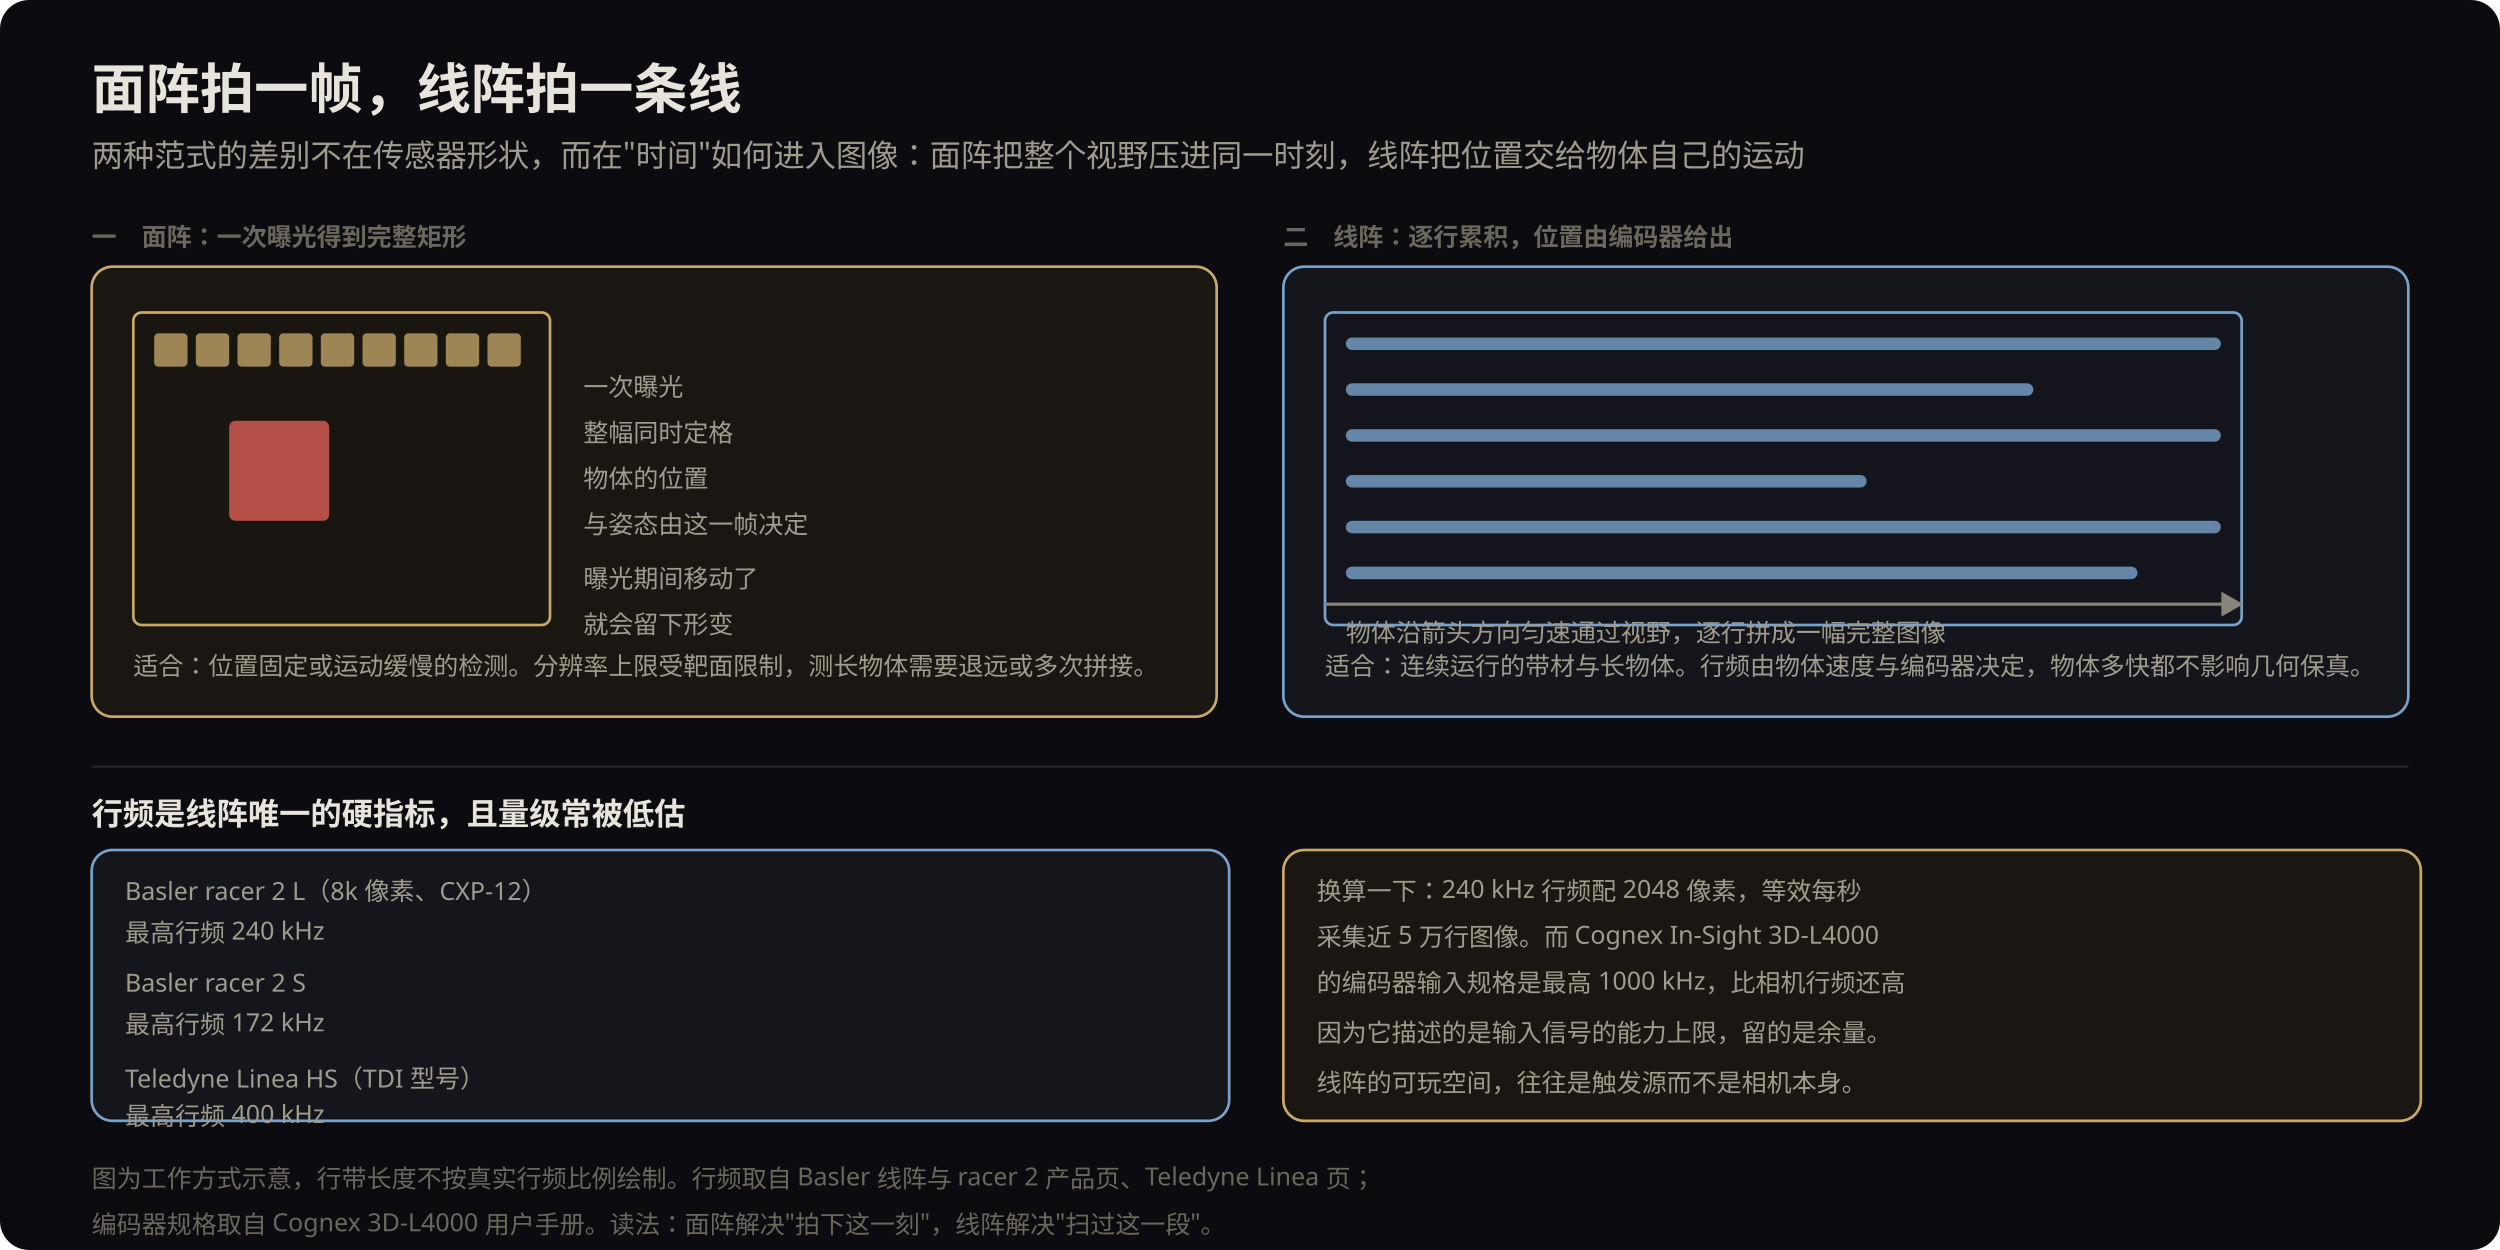
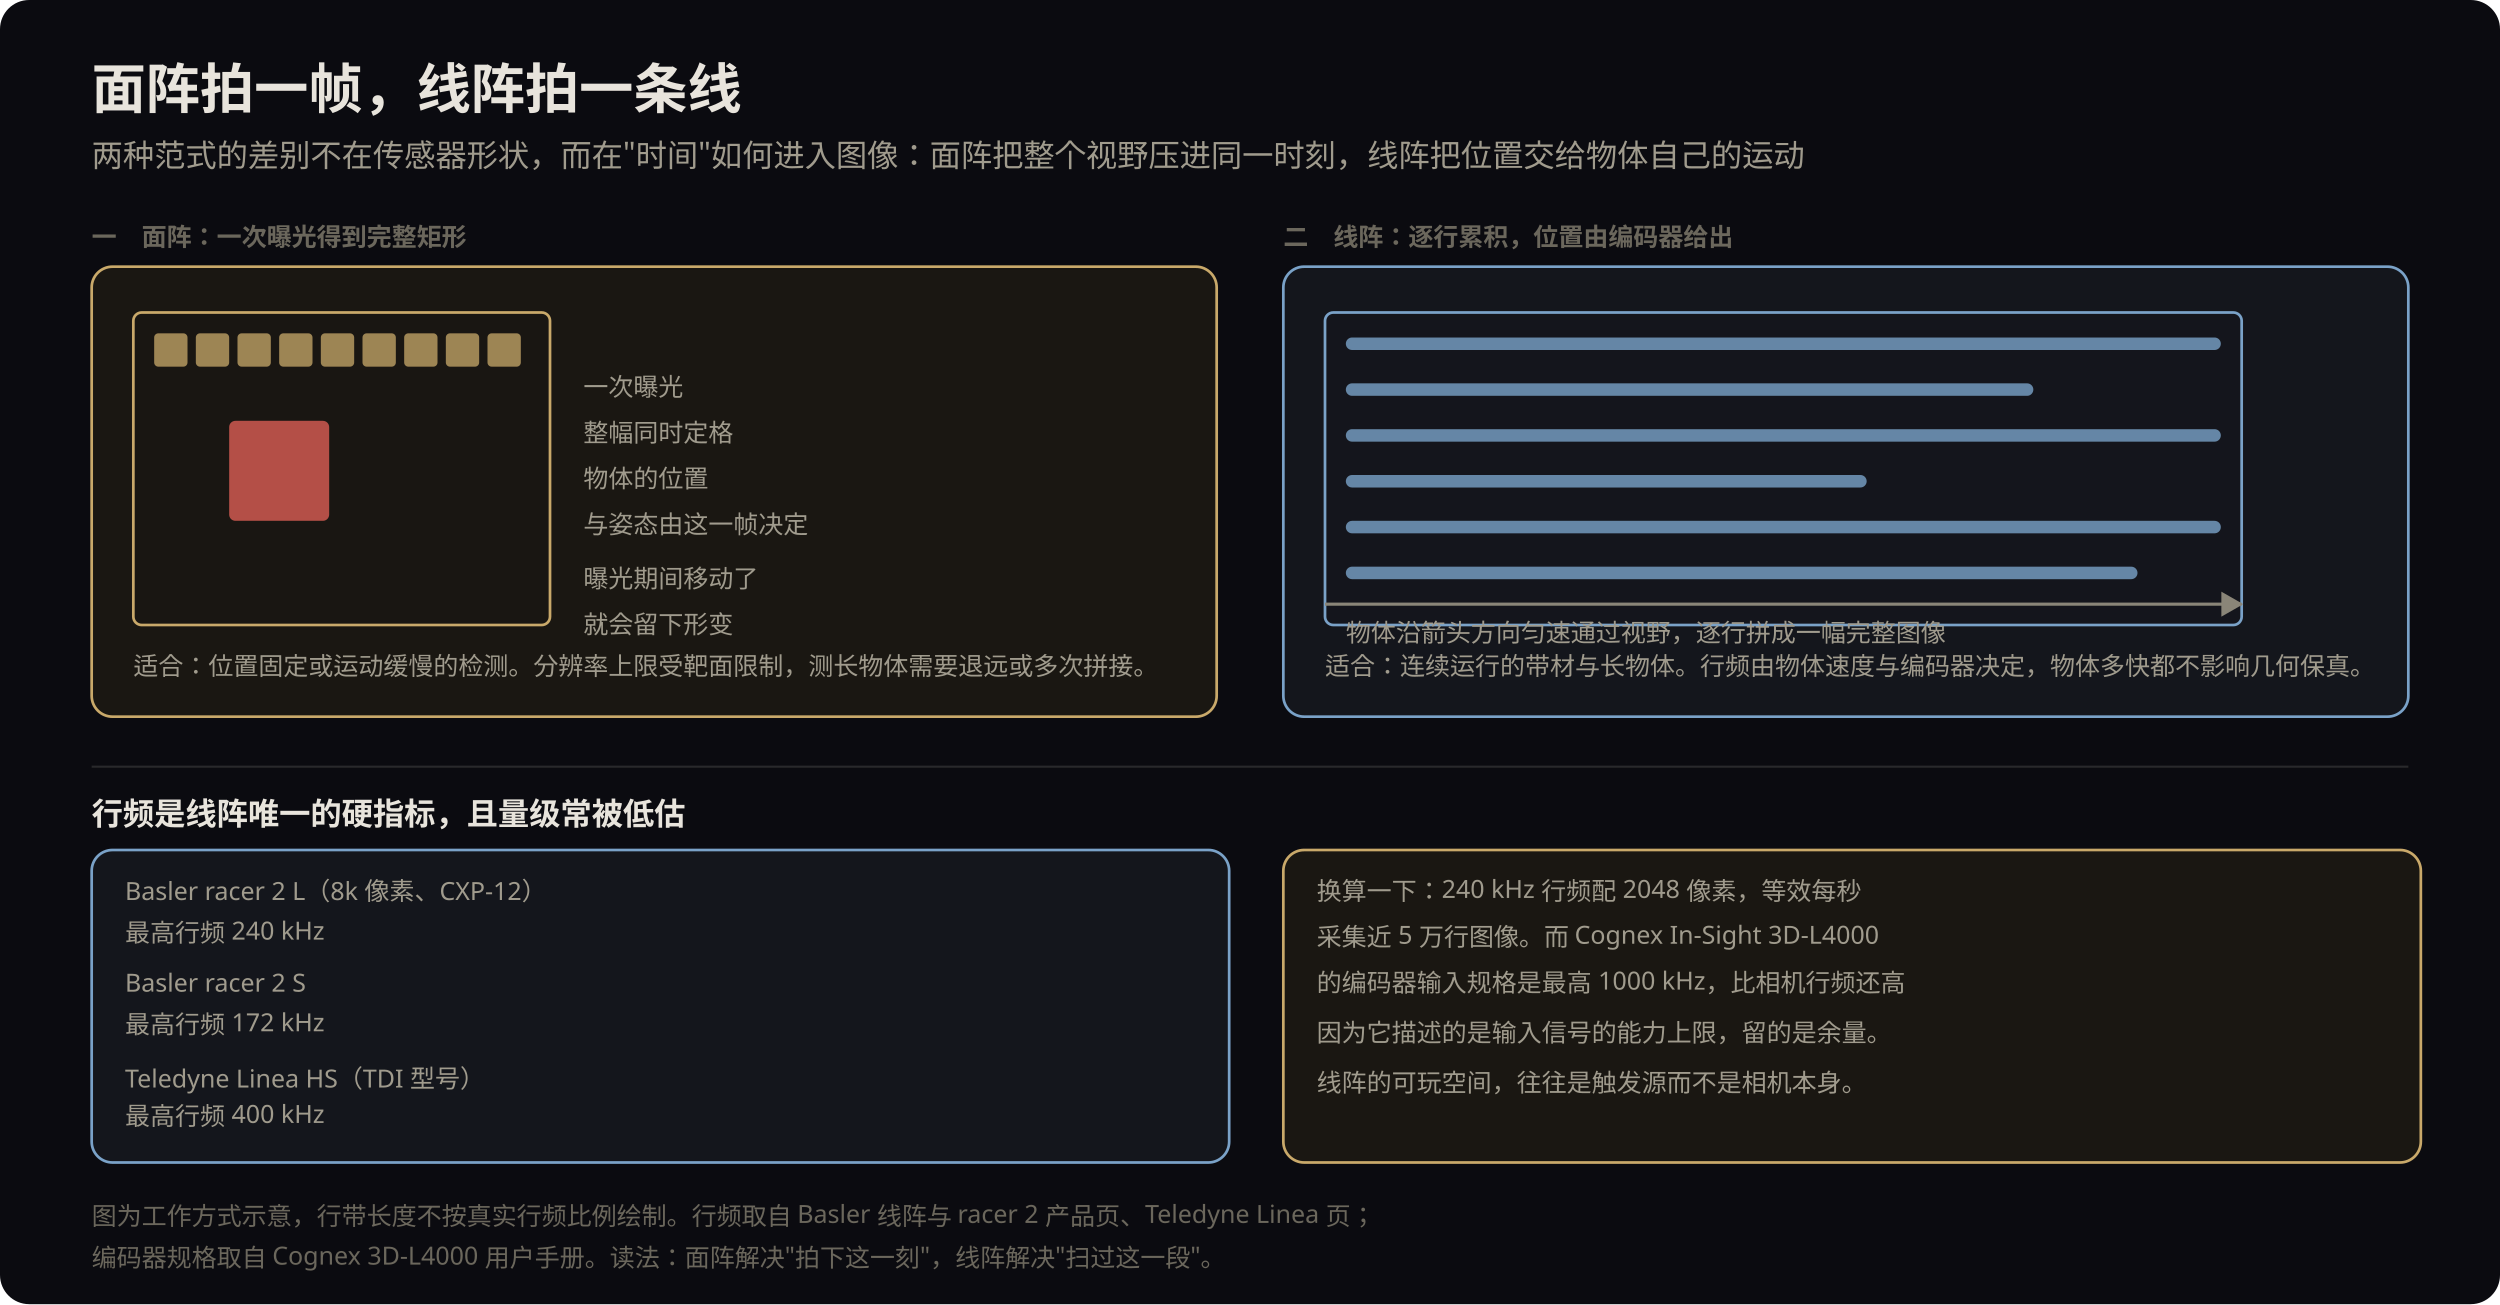
- <svg xmlns="http://www.w3.org/2000/svg" viewBox="0 0 1200 600" width="100%" role="img" aria-label="面阵与线阵的成像方式对照">
+ <svg xmlns="http://www.w3.org/2000/svg" viewBox="0 0 1200 626" width="100%" role="img" aria-label="面阵与线阵的成像方式对照">
  <style>
    .bg{fill:#0b0b10}
    .ttl{fill:#e8e4dc;font:600 26px 'Noto Sans SC','PingFang SC','Microsoft YaHei',sans-serif}
    .sub{fill:#a09b8d;font:400 15px 'Noto Sans SC','PingFang SC','Microsoft YaHei',sans-serif}
    .pn{fill:#6b675c;font:600 12px 'Noto Sans SC','PingFang SC',sans-serif}
    .hd{fill:#e8e4dc;font:600 15px 'Noto Sans SC','PingFang SC',sans-serif}
    .lb{fill:#e8e4dc;font:500 13px 'Noto Sans SC','PingFang SC',sans-serif}
    .sm{fill:#a09b8d;font:400 12px 'Noto Sans SC','PingFang SC',sans-serif}
    .b1{fill:#1a1712;stroke:#c9a96a;stroke-width:1.3}
    .b2{fill:#14161c;stroke:#7aa2c8;stroke-width:1.3}
    .pix{fill:#c9a96a;fill-opacity:.75}
    .scan{fill:#7aa2c8;fill-opacity:.8}
    .obj{fill:#cf5a50;fill-opacity:.85}
    .arw{stroke:#8a8578;stroke-width:1.5;fill:none;marker-end:url(#a1m)}
    .div{stroke:#e8e4dc;stroke-opacity:.14;stroke-width:1}
    .foot{fill:#6b675c;font:400 12px 'Noto Sans SC','PingFang SC','Microsoft YaHei',sans-serif}
  </style>
  <defs>
    <marker id="a1m" markerWidth="8" markerHeight="8" refX="6.5" refY="4" orient="auto">
      <path d="M0 0 L7 4 L0 8 z" fill="#8a8578" />
    </marker>
  </defs>
-   <rect class="bg" x="0" y="0" width="1200" height="600" rx="14" />
-   <text class="ttl" x="44" y="52">面阵拍一帧，线阵拍一条线</text>
-   <text class="sub" x="44" y="80">两种范式的差别不在传感器形状，而在"时间"如何进入图像：面阵把整个视野压进同一时刻，线阵把位置交给物体自己的运动</text>
-   <text class="pn" x="44" y="118">一　面阵：一次曝光得到完整矩形</text>
+   <rect class="bg" x="0" y="0" width="1200" height="626" rx="14" />
+   <text class="ttl" x="44" y="52">面阵拍一帧，线阵拍一条线
+ </text>
+   <text class="sub" x="44" y="80">两种范式的差别不在传感器形状，而在"时间"如何进入图像：面阵把整个视野压进同一时刻，线阵把位置交给物体自己的运动
+ </text>
+   <text class="pn" x="44" y="118">一　面阵：一次曝光得到完整矩形
+ </text>
  <rect class="b1" x="44" y="128" width="540" height="216" rx="10" />
  <g transform="translate(64,150)">
    <rect class="b1" x="0" y="0" width="200" height="150" rx="4" fill-opacity=".3" />
    <g>
      <rect class="pix" x="10" y="10" width="16" height="16" rx="2" />
      <rect class="pix" x="30" y="10" width="16" height="16" rx="2" />
      <rect class="pix" x="50" y="10" width="16" height="16" rx="2" />
      <rect class="pix" x="70" y="10" width="16" height="16" rx="2" />
      <rect class="pix" x="90" y="10" width="16" height="16" rx="2" />
      <rect class="pix" x="110" y="10" width="16" height="16" rx="2" />
      <rect class="pix" x="130" y="10" width="16" height="16" rx="2" />
      <rect class="pix" x="150" y="10" width="16" height="16" rx="2" />
      <rect class="pix" x="170" y="10" width="16" height="16" rx="2" />
    </g>
    <rect class="obj" x="46" y="52" width="48" height="48" rx="3" />
-     <text class="sm" x="216" y="40">一次曝光</text>
-     <text class="sm" x="216" y="62">整幅同时定格</text>
-     <text class="sm" x="216" y="84">物体的位置</text>
-     <text class="sm" x="216" y="106">与姿态由这一帧决定</text>
-     <text class="sm" x="216" y="132">曝光期间移动了</text>
-     <text class="sm" x="216" y="154">就会留下形变</text>
+     <text class="sm" x="216" y="40">一次曝光
+ </text>
+     <text class="sm" x="216" y="62">整幅同时定格
+ </text>
+     <text class="sm" x="216" y="84">物体的位置
+ </text>
+     <text class="sm" x="216" y="106">与姿态由这一帧决定
+ </text>
+     <text class="sm" x="216" y="132">曝光期间移动了
+ </text>
+     <text class="sm" x="216" y="154">就会留下形变
+ </text>
  </g>
-   <text class="sm" x="64" y="324">适合：位置固定或运动缓慢的检测。分辨率上限受靶面限制，测长物体需要退远或多次拼接。</text>
-   <text class="pn" x="616" y="118">二　线阵：逐行累积，位置由编码器给出</text>
+   <text class="sm" x="64" y="324">适合：位置固定或运动缓慢的检测。分辨率上限受靶面限制，测长物体需要退远或多次拼接。
+ </text>
+   <text class="pn" x="616" y="118">二　线阵：逐行累积，位置由编码器给出
+ </text>
  <rect class="b2" x="616" y="128" width="540" height="216" rx="10" />
  <g transform="translate(636,150)">
    <rect class="b2" x="0" y="0" width="440" height="150" rx="4" fill-opacity=".3" />
    <g>
      <rect class="scan" x="10" y="12" width="420" height="6" rx="3" />
      <rect class="scan" x="10" y="34" width="330" height="6" rx="3" />
      <rect class="scan" x="10" y="56" width="420" height="6" rx="3" />
      <rect class="scan" x="10" y="78" width="250" height="6" rx="3" />
      <rect class="scan" x="10" y="100" width="420" height="6" rx="3" />
      <rect class="scan" x="10" y="122" width="380" height="6" rx="3" />
    </g>
    <path class="arw" d="M0 140 L440 140" />
-     <text class="sm" x="10" y="158">物体沿箭头方向匀速通过视野，逐行拼成一幅完整图像</text>
+     <text class="sm" x="10" y="158">物体沿箭头方向匀速通过视野，逐行拼成一幅完整图像
+ </text>
  </g>
-   <text class="sm" x="636" y="324">适合：连续运行的带材与长物体。行频由物体速度与编码器决定，物体多快都不影响几何保真。</text>
+   <text class="sm" x="636" y="324">适合：连续运行的带材与长物体。行频由物体速度与编码器决定，物体多快都不影响几何保真。
+ </text>
  <line class="div" x1="44" y1="368" x2="1156" y2="368" />
-   <text class="hd" x="44" y="396">行频是线阵唯一的硬指标，且量级常被低估</text>
-   <rect class="b2" x="44" y="408" width="546" height="130" rx="10" />
-   <text class="sm" x="60" y="432">Basler racer 2 L（8k 像素、CXP-12）</text>
-   <text class="sm" x="60" y="452">　最高行频 240 kHz</text>
-   <text class="sm" x="60" y="476">Basler racer 2 S</text>
-   <text class="sm" x="60" y="496">　最高行频 172 kHz</text>
-   <text class="sm" x="60" y="522">Teledyne Linea HS（TDI 型号）</text>
-   <text class="sm" x="60" y="540">　最高行频 400 kHz</text>
-   <rect class="b1" x="616" y="408" width="546" height="130" rx="10" />
-   <text class="sm" x="632" y="432">换算一下：240 kHz 行频配 2048 像素，等效每秒</text>
-   <text class="sm" x="632" y="454">采集近 5 万行图像。而 Cognex In-Sight 3D-L4000</text>
-   <text class="sm" x="632" y="476">的编码器输入规格是最高 1000 kHz，比相机行频还高</text>
-   <text class="sm" x="632" y="500">因为它描述的是输入信号的能力上限，留的是余量。</text>
-   <text class="sm" x="632" y="524">线阵的可玩空间，往往是触发源而不是相机本身。</text>
-   <text class="foot" x="44" y="570">图为工作方式示意，行带长度不按真实行频比例绘制。行频取自 Basler 线阵与 racer 2 产品页、Teledyne Linea 页；</text>
-   <text class="foot" x="44" y="592">编码器规格取自 Cognex 3D-L4000 用户手册。读法：面阵解决"拍下这一刻"，线阵解决"扫过这一段"。</text>
+   <text class="hd" x="44" y="396">行频是线阵唯一的硬指标，且量级常被低估
+ </text>
+   <rect class="b2" x="44" y="408" width="546" height="150" rx="10" />
+   <text class="sm" x="60" y="432">Basler racer 2 L（8k 像素、CXP-12）
+ </text>
+   <text class="sm" x="60" y="452">　最高行频 240 kHz
+ </text>
+   <text class="sm" x="60" y="476">Basler racer 2 S
+ </text>
+   <text class="sm" x="60" y="496">　最高行频 172 kHz
+ </text>
+   <text class="sm" x="60" y="522">Teledyne Linea HS（TDI 型号）
+ </text>
+   <text class="sm" x="60" y="540">　最高行频 400 kHz
+ </text>
+   <rect class="b1" x="616" y="408" width="546" height="150" rx="10" />
+   <text class="sm" x="632" y="432">换算一下：240 kHz 行频配 2048 像素，等效每秒
+ </text>
+   <text class="sm" x="632" y="454">采集近 5 万行图像。而 Cognex In-Sight 3D-L4000
+ </text>
+   <text class="sm" x="632" y="476">的编码器输入规格是最高 1000 kHz，比相机行频还高
+ </text>
+   <text class="sm" x="632" y="500">因为它描述的是输入信号的能力上限，留的是余量。
+ </text>
+   <text class="sm" x="632" y="524">线阵的可玩空间，往往是触发源而不是相机本身。
+ </text>
+   <text class="foot" x="44" y="588">图为工作方式示意，行带长度不按真实行频比例绘制。行频取自 Basler 线阵与 racer 2 产品页、Teledyne Linea 页；
+ </text>
+   <text class="foot" x="44" y="608">编码器规格取自 Cognex 3D-L4000 用户手册。读法：面阵解决"拍下这一刻"，线阵解决"扫过这一段"。
+ </text>
</svg>
